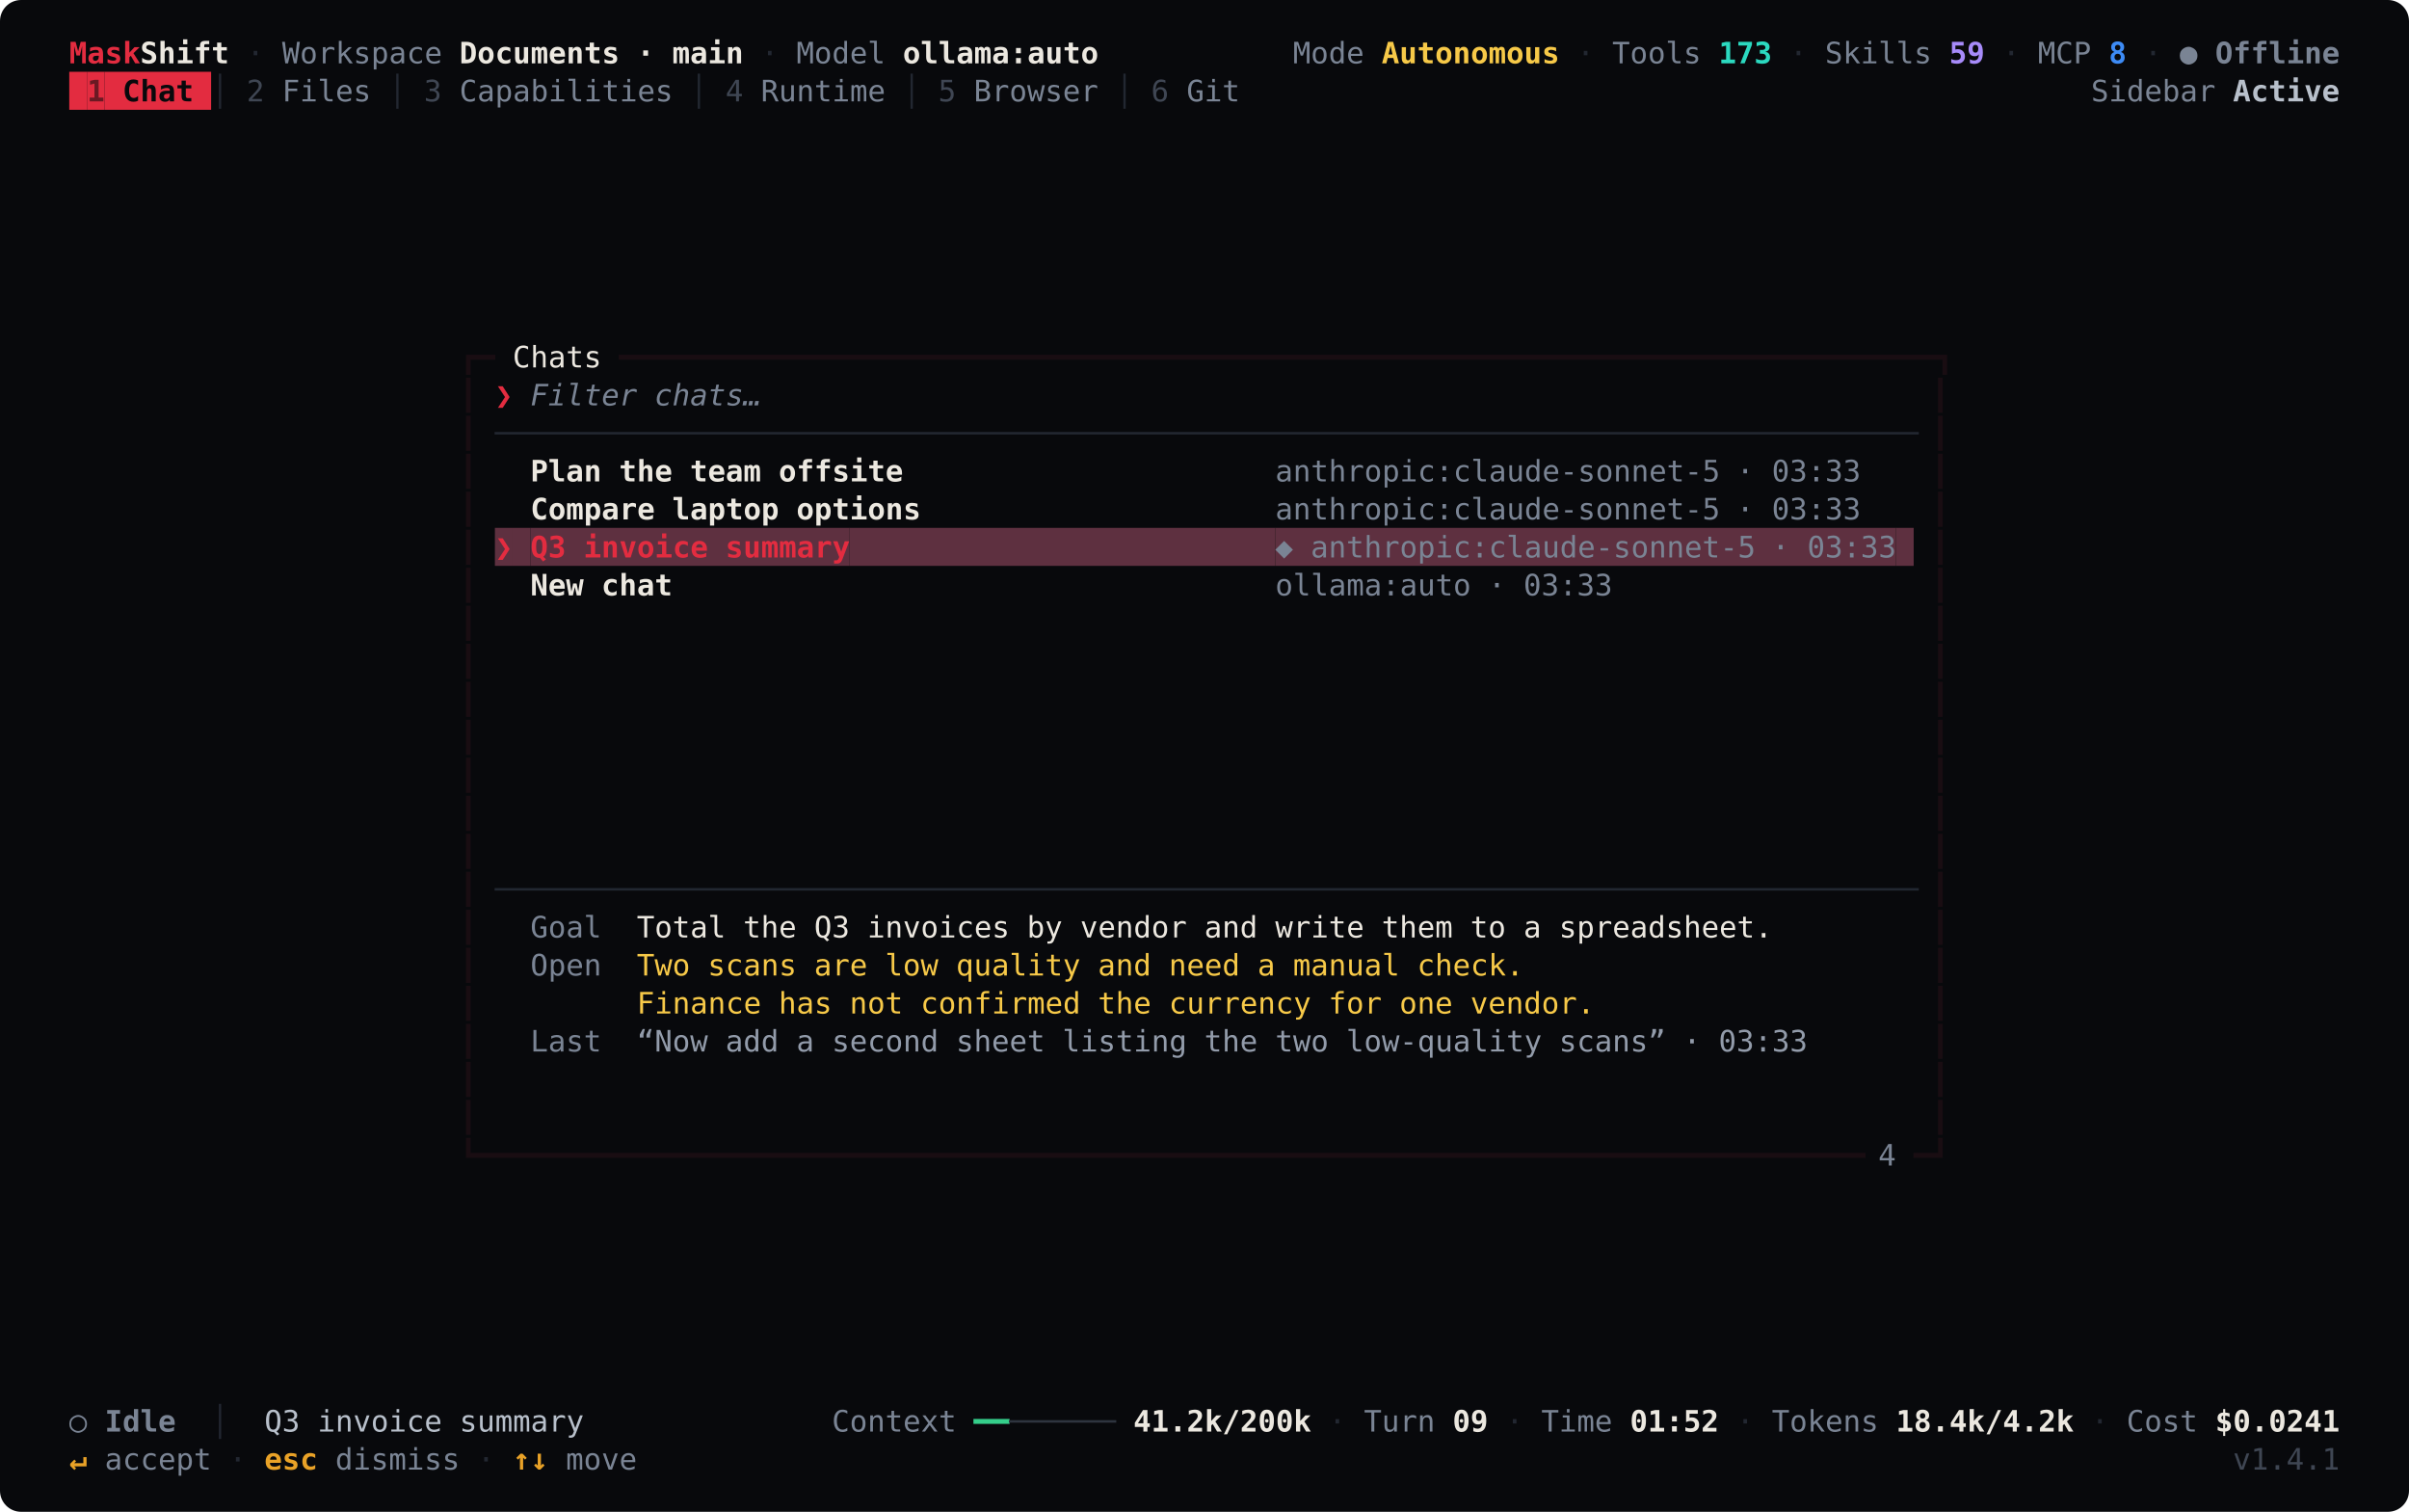
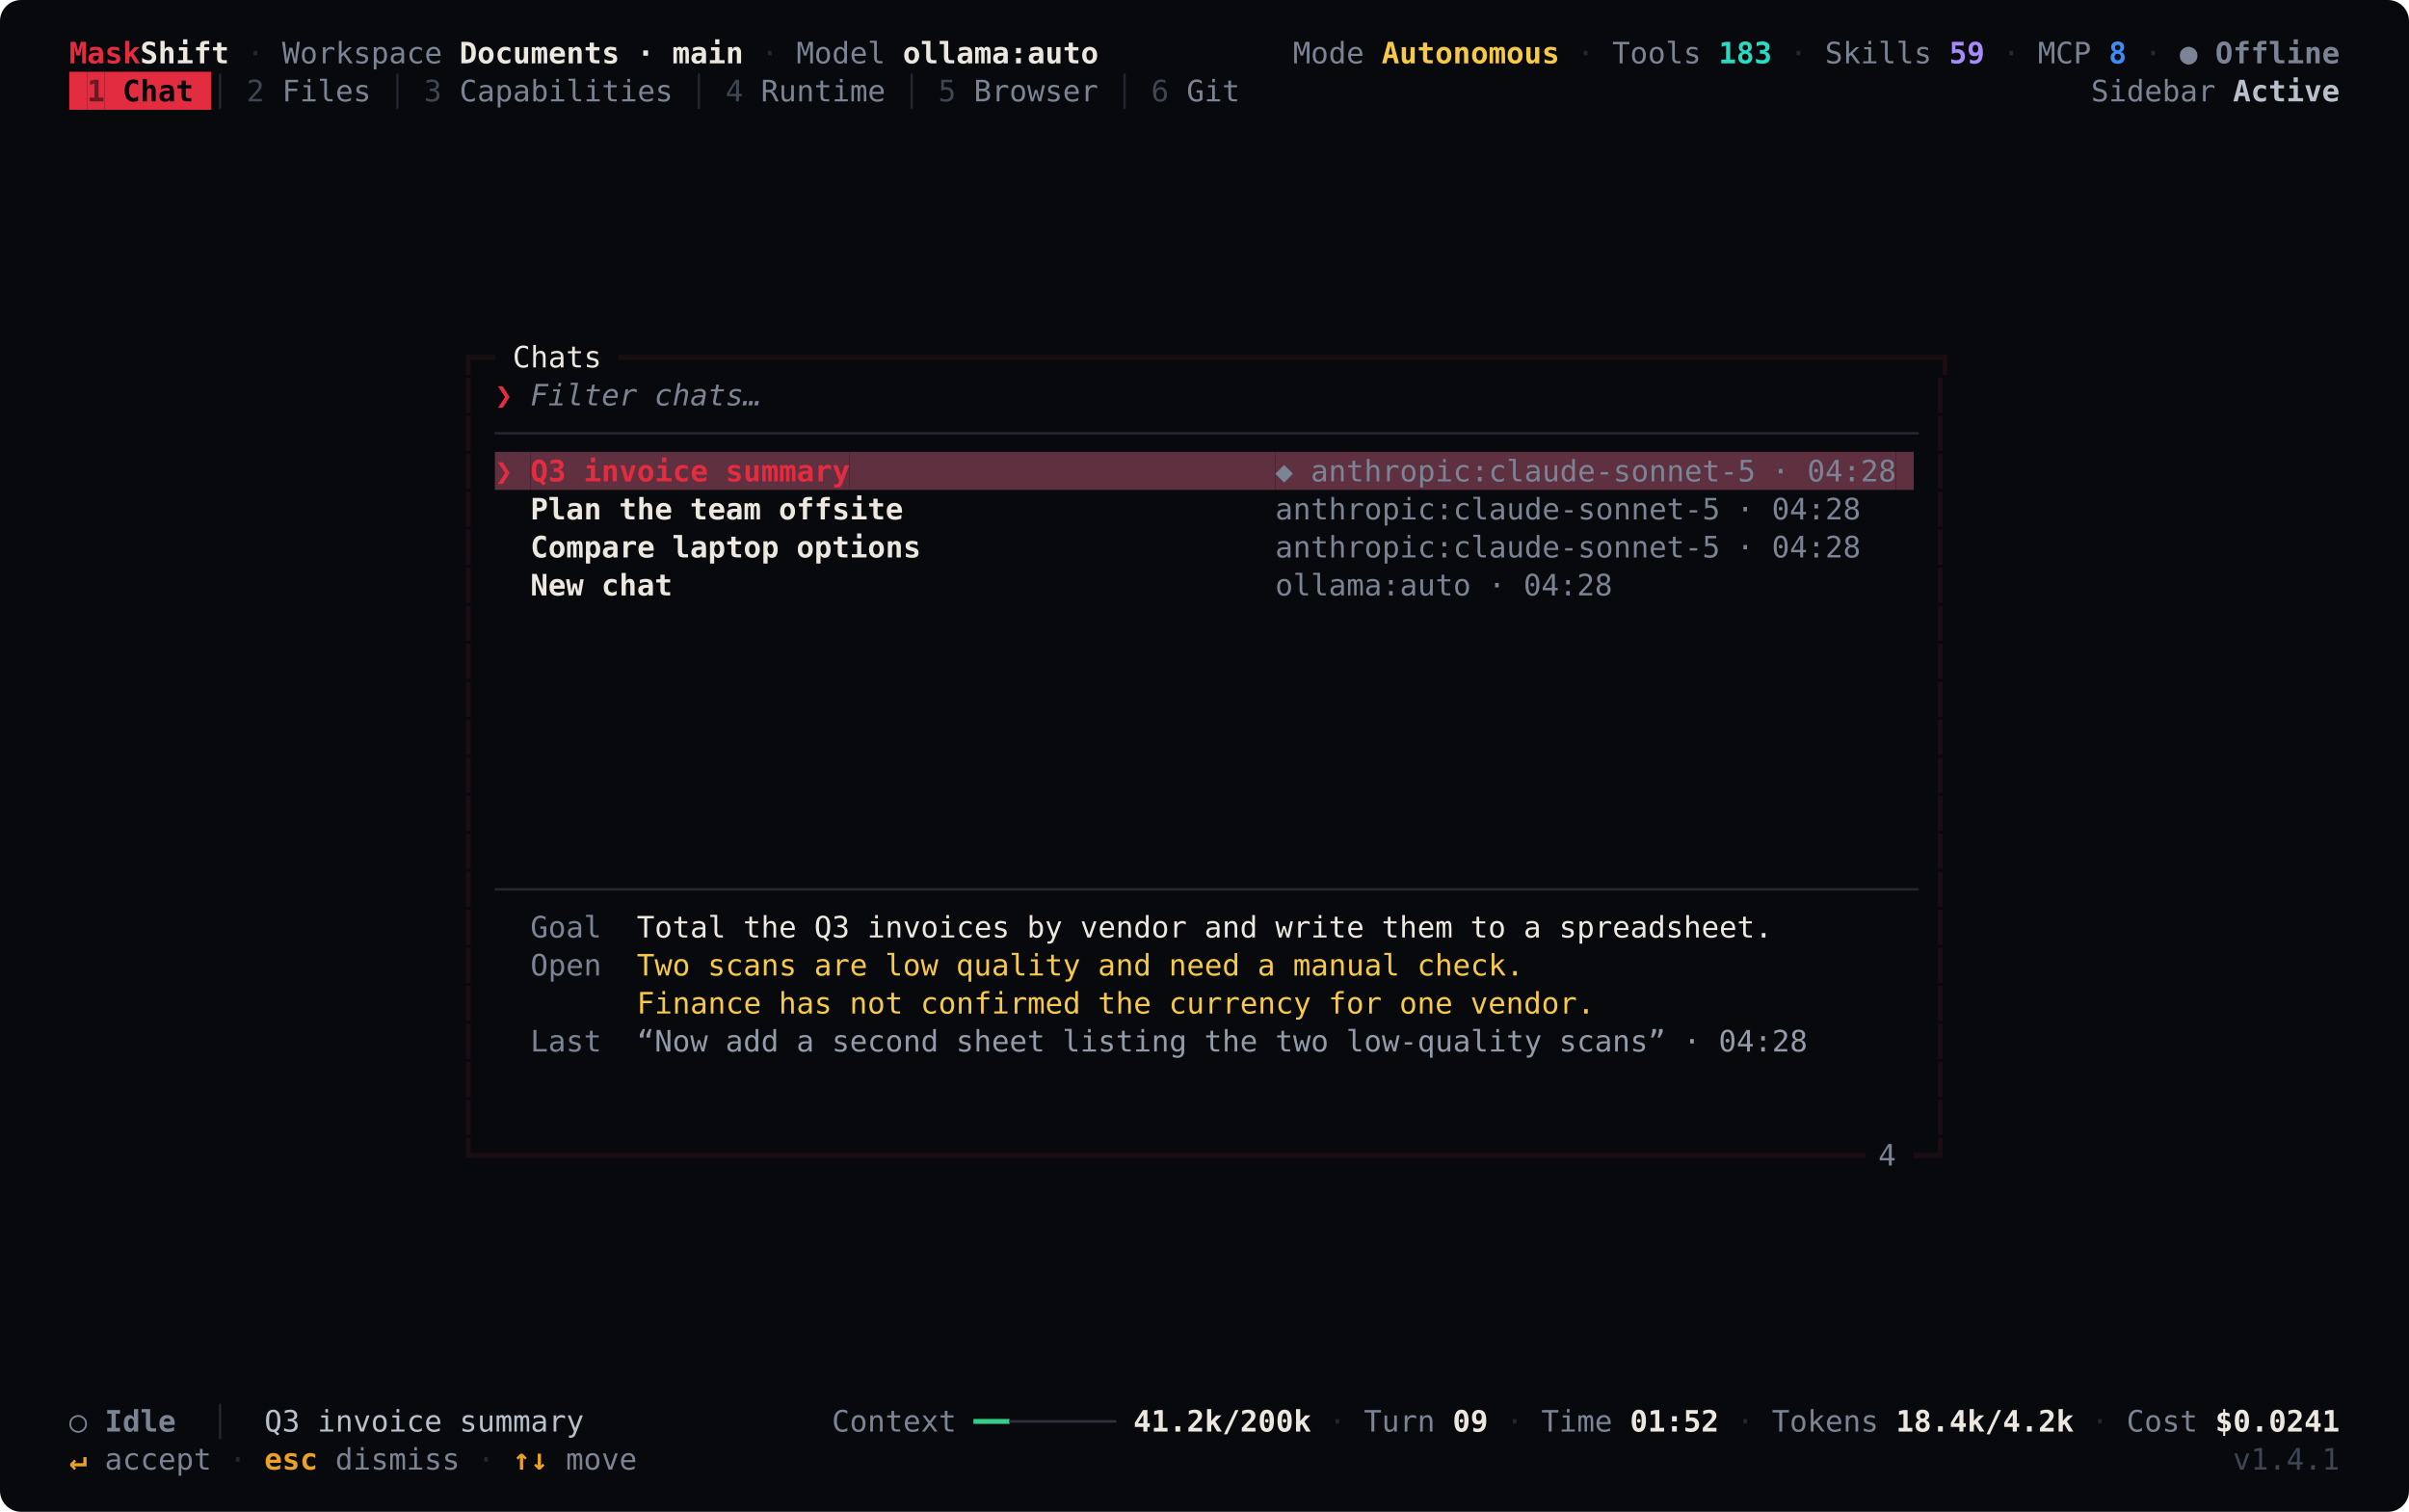
<svg xmlns="http://www.w3.org/2000/svg" width="1141" height="716" viewBox="0 0 1141 716" role="img" aria-label="MaskShift — chats">
  <rect width="100%" height="100%" rx="10" fill="#08090C" />
  <g font-family="SFMono-Regular, Menlo, Consolas, DejaVu Sans Mono, monospace" font-size="14" xml:space="preserve">
    <text x="32.80" y="30.00" fill="#e32c40" textLength="33.60" lengthAdjust="spacingAndGlyphs" font-weight="700">Mask</text>
    <text x="66.40" y="30.00" fill="#ece8e0" textLength="42.00" lengthAdjust="spacingAndGlyphs" font-weight="700">Shift</text>
    <text x="116.80" y="30.00" fill="#222731" textLength="8.40" lengthAdjust="spacingAndGlyphs">·</text>
    <text x="133.60" y="30.00" fill="#7a8494" textLength="75.60" lengthAdjust="spacingAndGlyphs">Workspace</text>
    <text x="217.60" y="30.00" fill="#ece8e0" textLength="75.60" lengthAdjust="spacingAndGlyphs" font-weight="700">Documents</text>
    <text x="301.60" y="30.00" fill="#ece8e0" textLength="8.40" lengthAdjust="spacingAndGlyphs" font-weight="700">·</text>
    <text x="318.40" y="30.00" fill="#ece8e0" textLength="33.60" lengthAdjust="spacingAndGlyphs" font-weight="700">main</text>
    <text x="360.40" y="30.00" fill="#222731" textLength="8.40" lengthAdjust="spacingAndGlyphs">·</text>
    <text x="377.20" y="30.00" fill="#7a8494" textLength="42.00" lengthAdjust="spacingAndGlyphs">Model</text>
    <text x="427.60" y="30.00" fill="#ece8e0" textLength="92.40" lengthAdjust="spacingAndGlyphs" font-weight="700">ollama:auto</text>
    <text x="612.40" y="30.00" fill="#7a8494" textLength="33.60" lengthAdjust="spacingAndGlyphs">Mode</text>
    <text x="654.40" y="30.00" fill="#f7c948" textLength="84.00" lengthAdjust="spacingAndGlyphs" font-weight="700">Autonomous</text>
    <text x="746.80" y="30.00" fill="#222731" textLength="8.40" lengthAdjust="spacingAndGlyphs">·</text>
    <text x="763.60" y="30.00" fill="#7a8494" textLength="42.00" lengthAdjust="spacingAndGlyphs">Tools</text>
-     <text x="814.00" y="30.00" fill="#2bd9c0" textLength="25.20" lengthAdjust="spacingAndGlyphs" font-weight="700">173</text>
+     <text x="814.00" y="30.00" fill="#2bd9c0" textLength="25.20" lengthAdjust="spacingAndGlyphs" font-weight="700">183</text>
    <text x="847.60" y="30.00" fill="#222731" textLength="8.40" lengthAdjust="spacingAndGlyphs">·</text>
    <text x="864.40" y="30.00" fill="#7a8494" textLength="50.40" lengthAdjust="spacingAndGlyphs">Skills</text>
    <text x="923.20" y="30.00" fill="#a78bfa" textLength="16.80" lengthAdjust="spacingAndGlyphs" font-weight="700">59</text>
    <text x="948.40" y="30.00" fill="#222731" textLength="8.40" lengthAdjust="spacingAndGlyphs">·</text>
    <text x="965.20" y="30.00" fill="#7a8494" textLength="25.20" lengthAdjust="spacingAndGlyphs">MCP</text>
    <text x="998.80" y="30.00" fill="#3d8bf5" textLength="8.40" lengthAdjust="spacingAndGlyphs" font-weight="700">8</text>
    <text x="1015.60" y="30.00" fill="#222731" textLength="8.40" lengthAdjust="spacingAndGlyphs">·</text>
    <text x="1032.40" y="30.00" fill="#7a8494" textLength="8.40" lengthAdjust="spacingAndGlyphs">●</text>
    <text x="1049.20" y="30.00" fill="#7a8494" textLength="58.80" lengthAdjust="spacingAndGlyphs" font-weight="700">Offline</text>
    <rect x="32.80" y="34.00" width="8.40" height="18" fill="#e32c40" />
    <rect x="41.20" y="34.00" width="8.40" height="18" fill="#e32c40" />
    <text x="41.20" y="48.00" fill="#6b1923" textLength="8.40" lengthAdjust="spacingAndGlyphs" font-weight="700">1</text>
    <rect x="49.60" y="34.00" width="50.40" height="18" fill="#e32c40" />
    <text x="58.00" y="48.00" fill="#08090c" textLength="33.60" lengthAdjust="spacingAndGlyphs" font-weight="700">Chat</text>
    <text x="100.00" y="48.00" fill="#222731" textLength="8.40" lengthAdjust="spacingAndGlyphs">│</text>
    <text x="116.80" y="48.00" fill="#3f4653" textLength="8.40" lengthAdjust="spacingAndGlyphs">2</text>
    <text x="133.60" y="48.00" fill="#7a8494" textLength="42.00" lengthAdjust="spacingAndGlyphs">Files</text>
    <text x="184.00" y="48.00" fill="#222731" textLength="8.40" lengthAdjust="spacingAndGlyphs">│</text>
    <text x="200.80" y="48.00" fill="#3f4653" textLength="8.40" lengthAdjust="spacingAndGlyphs">3</text>
    <text x="217.60" y="48.00" fill="#7a8494" textLength="100.80" lengthAdjust="spacingAndGlyphs">Capabilities</text>
    <text x="326.80" y="48.00" fill="#222731" textLength="8.40" lengthAdjust="spacingAndGlyphs">│</text>
    <text x="343.60" y="48.00" fill="#3f4653" textLength="8.40" lengthAdjust="spacingAndGlyphs">4</text>
    <text x="360.40" y="48.00" fill="#7a8494" textLength="58.80" lengthAdjust="spacingAndGlyphs">Runtime</text>
    <text x="427.60" y="48.00" fill="#222731" textLength="8.40" lengthAdjust="spacingAndGlyphs">│</text>
    <text x="444.40" y="48.00" fill="#3f4653" textLength="8.40" lengthAdjust="spacingAndGlyphs">5</text>
    <text x="461.20" y="48.00" fill="#7a8494" textLength="58.80" lengthAdjust="spacingAndGlyphs">Browser</text>
    <text x="528.40" y="48.00" fill="#222731" textLength="8.40" lengthAdjust="spacingAndGlyphs">│</text>
    <text x="545.20" y="48.00" fill="#3f4653" textLength="8.40" lengthAdjust="spacingAndGlyphs">6</text>
    <text x="562.00" y="48.00" fill="#7a8494" textLength="25.20" lengthAdjust="spacingAndGlyphs">Git</text>
    <text x="990.40" y="48.00" fill="#7a8494" textLength="58.80" lengthAdjust="spacingAndGlyphs">Sidebar</text>
    <text x="1057.60" y="48.00" fill="#b8c0cb" textLength="50.40" lengthAdjust="spacingAndGlyphs" font-weight="700">Active</text>
-     <text x="217.60" y="174.00" fill="#190d12" textLength="16.80" lengthAdjust="spacingAndGlyphs">┏━</text>
+     <text x="217.60" y="174.00" fill="#1b0e13" textLength="16.80" lengthAdjust="spacingAndGlyphs">┏━</text>
    <text x="242.80" y="174.00" fill="#ece8e0" textLength="42.00" lengthAdjust="spacingAndGlyphs">Chats</text>
-     <text x="293.20" y="174.00" fill="#190d12" textLength="630.00" lengthAdjust="spacingAndGlyphs">━━━━━━━━━━━━━━━━━━━━━━━━━━━━━━━━━━━━━━━━━━━━━━━━━━━━━━━━━━━━━━━━━━━━━━━━━━┓</text>
-     <text x="217.60" y="192.00" fill="#190d12" textLength="8.40" lengthAdjust="spacingAndGlyphs">┃</text>
+     <text x="293.20" y="174.00" fill="#1b0e13" textLength="630.00" lengthAdjust="spacingAndGlyphs">━━━━━━━━━━━━━━━━━━━━━━━━━━━━━━━━━━━━━━━━━━━━━━━━━━━━━━━━━━━━━━━━━━━━━━━━━━┓</text>
+     <text x="217.60" y="192.00" fill="#1b0e13" textLength="8.40" lengthAdjust="spacingAndGlyphs">┃</text>
    <text x="234.40" y="192.00" fill="#e32c40" textLength="8.40" lengthAdjust="spacingAndGlyphs">❯</text>
    <text x="251.20" y="192.00" fill="#7a8494" textLength="50.40" lengthAdjust="spacingAndGlyphs" font-style="italic">Filter</text>
    <text x="310.00" y="192.00" fill="#7a8494" textLength="50.40" lengthAdjust="spacingAndGlyphs" font-style="italic">chats…</text>
-     <text x="914.80" y="192.00" fill="#190d12" textLength="8.40" lengthAdjust="spacingAndGlyphs">┃</text>
-     <text x="217.60" y="210.00" fill="#190d12" textLength="8.40" lengthAdjust="spacingAndGlyphs">┃</text>
+     <text x="914.80" y="192.00" fill="#1b0e13" textLength="8.40" lengthAdjust="spacingAndGlyphs">┃</text>
+     <text x="217.60" y="210.00" fill="#1b0e13" textLength="8.40" lengthAdjust="spacingAndGlyphs">┃</text>
    <text x="234.40" y="210.00" fill="#222731" textLength="672.00" lengthAdjust="spacingAndGlyphs">────────────────────────────────────────────────────────────────────────────────</text>
-     <text x="914.80" y="210.00" fill="#190d12" textLength="8.40" lengthAdjust="spacingAndGlyphs">┃</text>
-     <text x="217.60" y="228.00" fill="#190d12" textLength="8.40" lengthAdjust="spacingAndGlyphs">┃</text>
-     <text x="251.20" y="228.00" fill="#ece8e0" textLength="33.60" lengthAdjust="spacingAndGlyphs" font-weight="700">Plan</text>
-     <text x="293.20" y="228.00" fill="#ece8e0" textLength="25.20" lengthAdjust="spacingAndGlyphs" font-weight="700">the</text>
-     <text x="326.80" y="228.00" fill="#ece8e0" textLength="33.60" lengthAdjust="spacingAndGlyphs" font-weight="700">team</text>
-     <text x="368.80" y="228.00" fill="#ece8e0" textLength="58.80" lengthAdjust="spacingAndGlyphs" font-weight="700">offsite</text>
-     <text x="604.00" y="228.00" fill="#7a8494" textLength="210.00" lengthAdjust="spacingAndGlyphs">anthropic:claude-sonnet-5</text>
-     <text x="822.40" y="228.00" fill="#7a8494" textLength="8.40" lengthAdjust="spacingAndGlyphs">·</text>
-     <text x="839.20" y="228.00" fill="#7a8494" textLength="42.00" lengthAdjust="spacingAndGlyphs">03:33</text>
-     <text x="914.80" y="228.00" fill="#190d12" textLength="8.40" lengthAdjust="spacingAndGlyphs">┃</text>
-     <text x="217.60" y="246.00" fill="#190d12" textLength="8.40" lengthAdjust="spacingAndGlyphs">┃</text>
-     <text x="251.20" y="246.00" fill="#ece8e0" textLength="58.80" lengthAdjust="spacingAndGlyphs" font-weight="700">Compare</text>
-     <text x="318.40" y="246.00" fill="#ece8e0" textLength="50.40" lengthAdjust="spacingAndGlyphs" font-weight="700">laptop</text>
-     <text x="377.20" y="246.00" fill="#ece8e0" textLength="58.80" lengthAdjust="spacingAndGlyphs" font-weight="700">options</text>
+     <text x="914.80" y="210.00" fill="#1b0e13" textLength="8.40" lengthAdjust="spacingAndGlyphs">┃</text>
+     <text x="217.60" y="228.00" fill="#1b0e13" textLength="8.40" lengthAdjust="spacingAndGlyphs">┃</text>
+     <rect x="234.40" y="214.00" width="8.40" height="18" fill="#5e3040" />
+     <text x="234.40" y="228.00" fill="#e32c40" textLength="8.40" lengthAdjust="spacingAndGlyphs">❯</text>
+     <rect x="242.80" y="214.00" width="8.40" height="18" fill="#5e3040" />
+     <rect x="251.20" y="214.00" width="151.20" height="18" fill="#5e3040" />
+     <text x="251.20" y="228.00" fill="#e32c40" textLength="16.80" lengthAdjust="spacingAndGlyphs" font-weight="700">Q3</text>
+     <text x="276.40" y="228.00" fill="#e32c40" textLength="58.80" lengthAdjust="spacingAndGlyphs" font-weight="700">invoice</text>
+     <text x="343.60" y="228.00" fill="#e32c40" textLength="58.80" lengthAdjust="spacingAndGlyphs" font-weight="700">summary</text>
+     <rect x="402.40" y="214.00" width="201.60" height="18" fill="#5e3040" />
+     <rect x="604.00" y="214.00" width="294.00" height="18" fill="#5e3040" />
+     <text x="604.00" y="228.00" fill="#7a8494" textLength="8.40" lengthAdjust="spacingAndGlyphs">◆</text>
+     <text x="620.80" y="228.00" fill="#7a8494" textLength="210.00" lengthAdjust="spacingAndGlyphs">anthropic:claude-sonnet-5</text>
+     <text x="839.20" y="228.00" fill="#7a8494" textLength="8.40" lengthAdjust="spacingAndGlyphs">·</text>
+     <text x="856.00" y="228.00" fill="#7a8494" textLength="42.00" lengthAdjust="spacingAndGlyphs">04:28</text>
+     <rect x="898.00" y="214.00" width="8.40" height="18" fill="#5e3040" />
+     <text x="914.80" y="228.00" fill="#1b0e13" textLength="8.40" lengthAdjust="spacingAndGlyphs">┃</text>
+     <text x="217.60" y="246.00" fill="#1b0e13" textLength="8.40" lengthAdjust="spacingAndGlyphs">┃</text>
+     <text x="251.20" y="246.00" fill="#ece8e0" textLength="33.60" lengthAdjust="spacingAndGlyphs" font-weight="700">Plan</text>
+     <text x="293.20" y="246.00" fill="#ece8e0" textLength="25.20" lengthAdjust="spacingAndGlyphs" font-weight="700">the</text>
+     <text x="326.80" y="246.00" fill="#ece8e0" textLength="33.60" lengthAdjust="spacingAndGlyphs" font-weight="700">team</text>
+     <text x="368.80" y="246.00" fill="#ece8e0" textLength="58.80" lengthAdjust="spacingAndGlyphs" font-weight="700">offsite</text>
    <text x="604.00" y="246.00" fill="#7a8494" textLength="210.00" lengthAdjust="spacingAndGlyphs">anthropic:claude-sonnet-5</text>
    <text x="822.40" y="246.00" fill="#7a8494" textLength="8.40" lengthAdjust="spacingAndGlyphs">·</text>
-     <text x="839.20" y="246.00" fill="#7a8494" textLength="42.00" lengthAdjust="spacingAndGlyphs">03:33</text>
-     <text x="914.80" y="246.00" fill="#190d12" textLength="8.40" lengthAdjust="spacingAndGlyphs">┃</text>
-     <text x="217.60" y="264.00" fill="#190d12" textLength="8.40" lengthAdjust="spacingAndGlyphs">┃</text>
-     <rect x="234.40" y="250.00" width="8.40" height="18" fill="#5e3040" />
-     <text x="234.40" y="264.00" fill="#e32c40" textLength="8.40" lengthAdjust="spacingAndGlyphs">❯</text>
-     <rect x="242.80" y="250.00" width="8.40" height="18" fill="#5e3040" />
-     <rect x="251.20" y="250.00" width="151.20" height="18" fill="#5e3040" />
-     <text x="251.20" y="264.00" fill="#e32c40" textLength="16.80" lengthAdjust="spacingAndGlyphs" font-weight="700">Q3</text>
-     <text x="276.40" y="264.00" fill="#e32c40" textLength="58.80" lengthAdjust="spacingAndGlyphs" font-weight="700">invoice</text>
-     <text x="343.60" y="264.00" fill="#e32c40" textLength="58.80" lengthAdjust="spacingAndGlyphs" font-weight="700">summary</text>
-     <rect x="402.40" y="250.00" width="201.60" height="18" fill="#5e3040" />
-     <rect x="604.00" y="250.00" width="294.00" height="18" fill="#5e3040" />
-     <text x="604.00" y="264.00" fill="#7a8494" textLength="8.40" lengthAdjust="spacingAndGlyphs">◆</text>
-     <text x="620.80" y="264.00" fill="#7a8494" textLength="210.00" lengthAdjust="spacingAndGlyphs">anthropic:claude-sonnet-5</text>
-     <text x="839.20" y="264.00" fill="#7a8494" textLength="8.40" lengthAdjust="spacingAndGlyphs">·</text>
-     <text x="856.00" y="264.00" fill="#7a8494" textLength="42.00" lengthAdjust="spacingAndGlyphs">03:33</text>
-     <rect x="898.00" y="250.00" width="8.40" height="18" fill="#5e3040" />
-     <text x="914.80" y="264.00" fill="#190d12" textLength="8.40" lengthAdjust="spacingAndGlyphs">┃</text>
-     <text x="217.60" y="282.00" fill="#190d12" textLength="8.40" lengthAdjust="spacingAndGlyphs">┃</text>
+     <text x="839.20" y="246.00" fill="#7a8494" textLength="42.00" lengthAdjust="spacingAndGlyphs">04:28</text>
+     <text x="914.80" y="246.00" fill="#1b0e13" textLength="8.40" lengthAdjust="spacingAndGlyphs">┃</text>
+     <text x="217.60" y="264.00" fill="#1b0e13" textLength="8.40" lengthAdjust="spacingAndGlyphs">┃</text>
+     <text x="251.20" y="264.00" fill="#ece8e0" textLength="58.80" lengthAdjust="spacingAndGlyphs" font-weight="700">Compare</text>
+     <text x="318.40" y="264.00" fill="#ece8e0" textLength="50.40" lengthAdjust="spacingAndGlyphs" font-weight="700">laptop</text>
+     <text x="377.20" y="264.00" fill="#ece8e0" textLength="58.80" lengthAdjust="spacingAndGlyphs" font-weight="700">options</text>
+     <text x="604.00" y="264.00" fill="#7a8494" textLength="210.00" lengthAdjust="spacingAndGlyphs">anthropic:claude-sonnet-5</text>
+     <text x="822.40" y="264.00" fill="#7a8494" textLength="8.40" lengthAdjust="spacingAndGlyphs">·</text>
+     <text x="839.20" y="264.00" fill="#7a8494" textLength="42.00" lengthAdjust="spacingAndGlyphs">04:28</text>
+     <text x="914.80" y="264.00" fill="#1b0e13" textLength="8.40" lengthAdjust="spacingAndGlyphs">┃</text>
+     <text x="217.60" y="282.00" fill="#1b0e13" textLength="8.40" lengthAdjust="spacingAndGlyphs">┃</text>
    <text x="251.20" y="282.00" fill="#ece8e0" textLength="25.20" lengthAdjust="spacingAndGlyphs" font-weight="700">New</text>
    <text x="284.80" y="282.00" fill="#ece8e0" textLength="33.60" lengthAdjust="spacingAndGlyphs" font-weight="700">chat</text>
    <text x="604.00" y="282.00" fill="#7a8494" textLength="92.40" lengthAdjust="spacingAndGlyphs">ollama:auto</text>
    <text x="704.80" y="282.00" fill="#7a8494" textLength="8.40" lengthAdjust="spacingAndGlyphs">·</text>
-     <text x="721.60" y="282.00" fill="#7a8494" textLength="42.00" lengthAdjust="spacingAndGlyphs">03:33</text>
-     <text x="914.80" y="282.00" fill="#190d12" textLength="8.40" lengthAdjust="spacingAndGlyphs">┃</text>
-     <text x="217.60" y="300.00" fill="#190d12" textLength="8.40" lengthAdjust="spacingAndGlyphs">┃</text>
-     <text x="914.80" y="300.00" fill="#190d12" textLength="8.40" lengthAdjust="spacingAndGlyphs">┃</text>
-     <text x="217.60" y="318.00" fill="#190d12" textLength="8.40" lengthAdjust="spacingAndGlyphs">┃</text>
-     <text x="914.80" y="318.00" fill="#190d12" textLength="8.40" lengthAdjust="spacingAndGlyphs">┃</text>
-     <text x="217.60" y="336.00" fill="#190d12" textLength="8.40" lengthAdjust="spacingAndGlyphs">┃</text>
-     <text x="914.80" y="336.00" fill="#190d12" textLength="8.40" lengthAdjust="spacingAndGlyphs">┃</text>
-     <text x="217.60" y="354.00" fill="#190d12" textLength="8.40" lengthAdjust="spacingAndGlyphs">┃</text>
-     <text x="914.80" y="354.00" fill="#190d12" textLength="8.40" lengthAdjust="spacingAndGlyphs">┃</text>
-     <text x="217.60" y="372.00" fill="#190d12" textLength="8.40" lengthAdjust="spacingAndGlyphs">┃</text>
-     <text x="914.80" y="372.00" fill="#190d12" textLength="8.40" lengthAdjust="spacingAndGlyphs">┃</text>
-     <text x="217.60" y="390.00" fill="#190d12" textLength="8.40" lengthAdjust="spacingAndGlyphs">┃</text>
-     <text x="914.80" y="390.00" fill="#190d12" textLength="8.40" lengthAdjust="spacingAndGlyphs">┃</text>
-     <text x="217.60" y="408.00" fill="#190d12" textLength="8.40" lengthAdjust="spacingAndGlyphs">┃</text>
-     <text x="914.80" y="408.00" fill="#190d12" textLength="8.40" lengthAdjust="spacingAndGlyphs">┃</text>
-     <text x="217.60" y="426.00" fill="#190d12" textLength="8.40" lengthAdjust="spacingAndGlyphs">┃</text>
+     <text x="721.60" y="282.00" fill="#7a8494" textLength="42.00" lengthAdjust="spacingAndGlyphs">04:28</text>
+     <text x="914.80" y="282.00" fill="#1b0e13" textLength="8.40" lengthAdjust="spacingAndGlyphs">┃</text>
+     <text x="217.60" y="300.00" fill="#1b0e13" textLength="8.40" lengthAdjust="spacingAndGlyphs">┃</text>
+     <text x="914.80" y="300.00" fill="#1b0e13" textLength="8.40" lengthAdjust="spacingAndGlyphs">┃</text>
+     <text x="217.60" y="318.00" fill="#1b0e13" textLength="8.40" lengthAdjust="spacingAndGlyphs">┃</text>
+     <text x="914.80" y="318.00" fill="#1b0e13" textLength="8.40" lengthAdjust="spacingAndGlyphs">┃</text>
+     <text x="217.60" y="336.00" fill="#1b0e13" textLength="8.40" lengthAdjust="spacingAndGlyphs">┃</text>
+     <text x="914.80" y="336.00" fill="#1b0e13" textLength="8.40" lengthAdjust="spacingAndGlyphs">┃</text>
+     <text x="217.60" y="354.00" fill="#1b0e13" textLength="8.40" lengthAdjust="spacingAndGlyphs">┃</text>
+     <text x="914.80" y="354.00" fill="#1b0e13" textLength="8.40" lengthAdjust="spacingAndGlyphs">┃</text>
+     <text x="217.60" y="372.00" fill="#1b0e13" textLength="8.40" lengthAdjust="spacingAndGlyphs">┃</text>
+     <text x="914.80" y="372.00" fill="#1b0e13" textLength="8.40" lengthAdjust="spacingAndGlyphs">┃</text>
+     <text x="217.60" y="390.00" fill="#1b0e13" textLength="8.40" lengthAdjust="spacingAndGlyphs">┃</text>
+     <text x="914.80" y="390.00" fill="#1b0e13" textLength="8.40" lengthAdjust="spacingAndGlyphs">┃</text>
+     <text x="217.60" y="408.00" fill="#1b0e13" textLength="8.40" lengthAdjust="spacingAndGlyphs">┃</text>
+     <text x="914.80" y="408.00" fill="#1b0e13" textLength="8.40" lengthAdjust="spacingAndGlyphs">┃</text>
+     <text x="217.60" y="426.00" fill="#1b0e13" textLength="8.40" lengthAdjust="spacingAndGlyphs">┃</text>
    <text x="234.40" y="426.00" fill="#222731" textLength="672.00" lengthAdjust="spacingAndGlyphs">────────────────────────────────────────────────────────────────────────────────</text>
-     <text x="914.80" y="426.00" fill="#190d12" textLength="8.40" lengthAdjust="spacingAndGlyphs">┃</text>
-     <text x="217.60" y="444.00" fill="#190d12" textLength="8.40" lengthAdjust="spacingAndGlyphs">┃</text>
+     <text x="914.80" y="426.00" fill="#1b0e13" textLength="8.40" lengthAdjust="spacingAndGlyphs">┃</text>
+     <text x="217.60" y="444.00" fill="#1b0e13" textLength="8.40" lengthAdjust="spacingAndGlyphs">┃</text>
    <text x="251.20" y="444.00" fill="#7a8494" textLength="33.60" lengthAdjust="spacingAndGlyphs">Goal</text>
    <text x="301.60" y="444.00" fill="#ece8e0" textLength="42.00" lengthAdjust="spacingAndGlyphs">Total</text>
    <text x="352.00" y="444.00" fill="#ece8e0" textLength="25.20" lengthAdjust="spacingAndGlyphs">the</text>
    <text x="385.60" y="444.00" fill="#ece8e0" textLength="16.80" lengthAdjust="spacingAndGlyphs">Q3</text>
    <text x="410.80" y="444.00" fill="#ece8e0" textLength="67.20" lengthAdjust="spacingAndGlyphs">invoices</text>
    <text x="486.40" y="444.00" fill="#ece8e0" textLength="16.80" lengthAdjust="spacingAndGlyphs">by</text>
    <text x="511.60" y="444.00" fill="#ece8e0" textLength="50.40" lengthAdjust="spacingAndGlyphs">vendor</text>
    <text x="570.40" y="444.00" fill="#ece8e0" textLength="25.20" lengthAdjust="spacingAndGlyphs">and</text>
    <text x="604.00" y="444.00" fill="#ece8e0" textLength="42.00" lengthAdjust="spacingAndGlyphs">write</text>
    <text x="654.40" y="444.00" fill="#ece8e0" textLength="33.60" lengthAdjust="spacingAndGlyphs">them</text>
    <text x="696.40" y="444.00" fill="#ece8e0" textLength="16.80" lengthAdjust="spacingAndGlyphs">to</text>
    <text x="721.60" y="444.00" fill="#ece8e0" textLength="8.40" lengthAdjust="spacingAndGlyphs">a</text>
    <text x="738.40" y="444.00" fill="#ece8e0" textLength="100.80" lengthAdjust="spacingAndGlyphs">spreadsheet.</text>
-     <text x="914.80" y="444.00" fill="#190d12" textLength="8.40" lengthAdjust="spacingAndGlyphs">┃</text>
-     <text x="217.60" y="462.00" fill="#190d12" textLength="8.40" lengthAdjust="spacingAndGlyphs">┃</text>
+     <text x="914.80" y="444.00" fill="#1b0e13" textLength="8.40" lengthAdjust="spacingAndGlyphs">┃</text>
+     <text x="217.60" y="462.00" fill="#1b0e13" textLength="8.40" lengthAdjust="spacingAndGlyphs">┃</text>
    <text x="251.20" y="462.00" fill="#7a8494" textLength="33.60" lengthAdjust="spacingAndGlyphs">Open</text>
    <text x="301.60" y="462.00" fill="#f7c948" textLength="25.20" lengthAdjust="spacingAndGlyphs">Two</text>
    <text x="335.20" y="462.00" fill="#f7c948" textLength="42.00" lengthAdjust="spacingAndGlyphs">scans</text>
    <text x="385.60" y="462.00" fill="#f7c948" textLength="25.20" lengthAdjust="spacingAndGlyphs">are</text>
    <text x="419.20" y="462.00" fill="#f7c948" textLength="25.20" lengthAdjust="spacingAndGlyphs">low</text>
    <text x="452.80" y="462.00" fill="#f7c948" textLength="58.80" lengthAdjust="spacingAndGlyphs">quality</text>
    <text x="520.00" y="462.00" fill="#f7c948" textLength="25.20" lengthAdjust="spacingAndGlyphs">and</text>
    <text x="553.60" y="462.00" fill="#f7c948" textLength="33.60" lengthAdjust="spacingAndGlyphs">need</text>
    <text x="595.60" y="462.00" fill="#f7c948" textLength="8.40" lengthAdjust="spacingAndGlyphs">a</text>
    <text x="612.40" y="462.00" fill="#f7c948" textLength="50.40" lengthAdjust="spacingAndGlyphs">manual</text>
    <text x="671.20" y="462.00" fill="#f7c948" textLength="50.40" lengthAdjust="spacingAndGlyphs">check.</text>
-     <text x="914.80" y="462.00" fill="#190d12" textLength="8.40" lengthAdjust="spacingAndGlyphs">┃</text>
-     <text x="217.60" y="480.00" fill="#190d12" textLength="8.40" lengthAdjust="spacingAndGlyphs">┃</text>
+     <text x="914.80" y="462.00" fill="#1b0e13" textLength="8.40" lengthAdjust="spacingAndGlyphs">┃</text>
+     <text x="217.60" y="480.00" fill="#1b0e13" textLength="8.40" lengthAdjust="spacingAndGlyphs">┃</text>
    <text x="301.60" y="480.00" fill="#f7c948" textLength="58.80" lengthAdjust="spacingAndGlyphs">Finance</text>
    <text x="368.80" y="480.00" fill="#f7c948" textLength="25.20" lengthAdjust="spacingAndGlyphs">has</text>
    <text x="402.40" y="480.00" fill="#f7c948" textLength="25.20" lengthAdjust="spacingAndGlyphs">not</text>
    <text x="436.00" y="480.00" fill="#f7c948" textLength="75.60" lengthAdjust="spacingAndGlyphs">confirmed</text>
    <text x="520.00" y="480.00" fill="#f7c948" textLength="25.20" lengthAdjust="spacingAndGlyphs">the</text>
    <text x="553.60" y="480.00" fill="#f7c948" textLength="67.20" lengthAdjust="spacingAndGlyphs">currency</text>
    <text x="629.20" y="480.00" fill="#f7c948" textLength="25.20" lengthAdjust="spacingAndGlyphs">for</text>
    <text x="662.80" y="480.00" fill="#f7c948" textLength="25.20" lengthAdjust="spacingAndGlyphs">one</text>
    <text x="696.40" y="480.00" fill="#f7c948" textLength="58.80" lengthAdjust="spacingAndGlyphs">vendor.</text>
-     <text x="914.80" y="480.00" fill="#190d12" textLength="8.40" lengthAdjust="spacingAndGlyphs">┃</text>
-     <text x="217.60" y="498.00" fill="#190d12" textLength="8.40" lengthAdjust="spacingAndGlyphs">┃</text>
+     <text x="914.80" y="480.00" fill="#1b0e13" textLength="8.40" lengthAdjust="spacingAndGlyphs">┃</text>
+     <text x="217.60" y="498.00" fill="#1b0e13" textLength="8.40" lengthAdjust="spacingAndGlyphs">┃</text>
    <text x="251.20" y="498.00" fill="#7a8494" textLength="33.60" lengthAdjust="spacingAndGlyphs">Last</text>
    <text x="301.60" y="498.00" fill="#929baa" textLength="33.60" lengthAdjust="spacingAndGlyphs">“Now</text>
    <text x="343.60" y="498.00" fill="#929baa" textLength="25.20" lengthAdjust="spacingAndGlyphs">add</text>
    <text x="377.20" y="498.00" fill="#929baa" textLength="8.40" lengthAdjust="spacingAndGlyphs">a</text>
    <text x="394.00" y="498.00" fill="#929baa" textLength="50.40" lengthAdjust="spacingAndGlyphs">second</text>
    <text x="452.80" y="498.00" fill="#929baa" textLength="42.00" lengthAdjust="spacingAndGlyphs">sheet</text>
    <text x="503.20" y="498.00" fill="#929baa" textLength="58.80" lengthAdjust="spacingAndGlyphs">listing</text>
    <text x="570.40" y="498.00" fill="#929baa" textLength="25.20" lengthAdjust="spacingAndGlyphs">the</text>
    <text x="604.00" y="498.00" fill="#929baa" textLength="25.20" lengthAdjust="spacingAndGlyphs">two</text>
    <text x="637.60" y="498.00" fill="#929baa" textLength="92.40" lengthAdjust="spacingAndGlyphs">low-quality</text>
    <text x="738.40" y="498.00" fill="#929baa" textLength="50.40" lengthAdjust="spacingAndGlyphs">scans”</text>
    <text x="797.20" y="498.00" fill="#929baa" textLength="8.40" lengthAdjust="spacingAndGlyphs">·</text>
-     <text x="814.00" y="498.00" fill="#929baa" textLength="42.00" lengthAdjust="spacingAndGlyphs">03:33</text>
-     <text x="914.80" y="498.00" fill="#190d12" textLength="8.40" lengthAdjust="spacingAndGlyphs">┃</text>
-     <text x="217.60" y="516.00" fill="#190d12" textLength="8.40" lengthAdjust="spacingAndGlyphs">┃</text>
-     <text x="914.80" y="516.00" fill="#190d12" textLength="8.40" lengthAdjust="spacingAndGlyphs">┃</text>
-     <text x="217.60" y="534.00" fill="#190d12" textLength="8.40" lengthAdjust="spacingAndGlyphs">┃</text>
-     <text x="914.80" y="534.00" fill="#190d12" textLength="8.40" lengthAdjust="spacingAndGlyphs">┃</text>
-     <text x="217.60" y="552.00" fill="#190d12" textLength="663.60" lengthAdjust="spacingAndGlyphs">┗━━━━━━━━━━━━━━━━━━━━━━━━━━━━━━━━━━━━━━━━━━━━━━━━━━━━━━━━━━━━━━━━━━━━━━━━━━━━━━</text>
+     <text x="814.00" y="498.00" fill="#929baa" textLength="42.00" lengthAdjust="spacingAndGlyphs">04:28</text>
+     <text x="914.80" y="498.00" fill="#1b0e13" textLength="8.40" lengthAdjust="spacingAndGlyphs">┃</text>
+     <text x="217.60" y="516.00" fill="#1b0e13" textLength="8.40" lengthAdjust="spacingAndGlyphs">┃</text>
+     <text x="914.80" y="516.00" fill="#1b0e13" textLength="8.40" lengthAdjust="spacingAndGlyphs">┃</text>
+     <text x="217.60" y="534.00" fill="#1b0e13" textLength="8.40" lengthAdjust="spacingAndGlyphs">┃</text>
+     <text x="914.80" y="534.00" fill="#1b0e13" textLength="8.40" lengthAdjust="spacingAndGlyphs">┃</text>
+     <text x="217.60" y="552.00" fill="#1b0e13" textLength="663.60" lengthAdjust="spacingAndGlyphs">┗━━━━━━━━━━━━━━━━━━━━━━━━━━━━━━━━━━━━━━━━━━━━━━━━━━━━━━━━━━━━━━━━━━━━━━━━━━━━━━</text>
    <text x="889.60" y="552.00" fill="#7a8494" textLength="8.40" lengthAdjust="spacingAndGlyphs">4</text>
-     <text x="906.40" y="552.00" fill="#190d12" textLength="16.80" lengthAdjust="spacingAndGlyphs">━┛</text>
+     <text x="906.40" y="552.00" fill="#1b0e13" textLength="16.80" lengthAdjust="spacingAndGlyphs">━┛</text>
    <text x="32.80" y="678.00" fill="#7a8494" textLength="8.40" lengthAdjust="spacingAndGlyphs">○</text>
    <text x="49.60" y="678.00" fill="#7a8494" textLength="33.60" lengthAdjust="spacingAndGlyphs" font-weight="700">Idle</text>
    <text x="100.00" y="678.00" fill="#222731" textLength="8.40" lengthAdjust="spacingAndGlyphs">│</text>
    <text x="125.20" y="678.00" fill="#b8c0cb" textLength="16.80" lengthAdjust="spacingAndGlyphs">Q3</text>
    <text x="150.40" y="678.00" fill="#b8c0cb" textLength="58.80" lengthAdjust="spacingAndGlyphs">invoice</text>
    <text x="217.60" y="678.00" fill="#b8c0cb" textLength="58.80" lengthAdjust="spacingAndGlyphs">summary</text>
    <text x="394.00" y="678.00" fill="#7a8494" textLength="58.80" lengthAdjust="spacingAndGlyphs">Context</text>
    <text x="461.20" y="678.00" fill="#35cf8b" textLength="16.80" lengthAdjust="spacingAndGlyphs">━━</text>
    <text x="478.00" y="678.00" fill="#2e343f" textLength="50.40" lengthAdjust="spacingAndGlyphs">──────</text>
    <text x="536.80" y="678.00" fill="#ece8e0" textLength="84.00" lengthAdjust="spacingAndGlyphs" font-weight="700">41.2k/200k</text>
    <text x="629.20" y="678.00" fill="#222731" textLength="8.40" lengthAdjust="spacingAndGlyphs">·</text>
    <text x="646.00" y="678.00" fill="#7a8494" textLength="33.60" lengthAdjust="spacingAndGlyphs">Turn</text>
    <text x="688.00" y="678.00" fill="#ece8e0" textLength="16.80" lengthAdjust="spacingAndGlyphs" font-weight="700">09</text>
    <text x="713.20" y="678.00" fill="#222731" textLength="8.40" lengthAdjust="spacingAndGlyphs">·</text>
    <text x="730.00" y="678.00" fill="#7a8494" textLength="33.60" lengthAdjust="spacingAndGlyphs">Time</text>
    <text x="772.00" y="678.00" fill="#ece8e0" textLength="42.00" lengthAdjust="spacingAndGlyphs" font-weight="700">01:52</text>
    <text x="822.40" y="678.00" fill="#222731" textLength="8.40" lengthAdjust="spacingAndGlyphs">·</text>
    <text x="839.20" y="678.00" fill="#7a8494" textLength="50.40" lengthAdjust="spacingAndGlyphs">Tokens</text>
    <text x="898.00" y="678.00" fill="#ece8e0" textLength="84.00" lengthAdjust="spacingAndGlyphs" font-weight="700">18.4k/4.2k</text>
    <text x="990.40" y="678.00" fill="#222731" textLength="8.40" lengthAdjust="spacingAndGlyphs">·</text>
    <text x="1007.20" y="678.00" fill="#7a8494" textLength="33.60" lengthAdjust="spacingAndGlyphs">Cost</text>
    <text x="1049.20" y="678.00" fill="#ece8e0" textLength="58.80" lengthAdjust="spacingAndGlyphs" font-weight="700">$0.0241</text>
    <text x="32.80" y="696.00" fill="#e9a227" textLength="8.40" lengthAdjust="spacingAndGlyphs" font-weight="700">↵</text>
    <text x="49.60" y="696.00" fill="#7a8494" textLength="50.40" lengthAdjust="spacingAndGlyphs">accept</text>
    <text x="108.40" y="696.00" fill="#222731" textLength="8.40" lengthAdjust="spacingAndGlyphs">·</text>
    <text x="125.20" y="696.00" fill="#e9a227" textLength="25.20" lengthAdjust="spacingAndGlyphs" font-weight="700">esc</text>
    <text x="158.80" y="696.00" fill="#7a8494" textLength="58.80" lengthAdjust="spacingAndGlyphs">dismiss</text>
    <text x="226.00" y="696.00" fill="#222731" textLength="8.40" lengthAdjust="spacingAndGlyphs">·</text>
    <text x="242.80" y="696.00" fill="#e9a227" textLength="16.80" lengthAdjust="spacingAndGlyphs" font-weight="700">↑↓</text>
    <text x="268.00" y="696.00" fill="#7a8494" textLength="33.60" lengthAdjust="spacingAndGlyphs">move</text>
    <text x="1057.60" y="696.00" fill="#3f4653" textLength="50.40" lengthAdjust="spacingAndGlyphs">v1.4.1</text>
  </g>
</svg>
